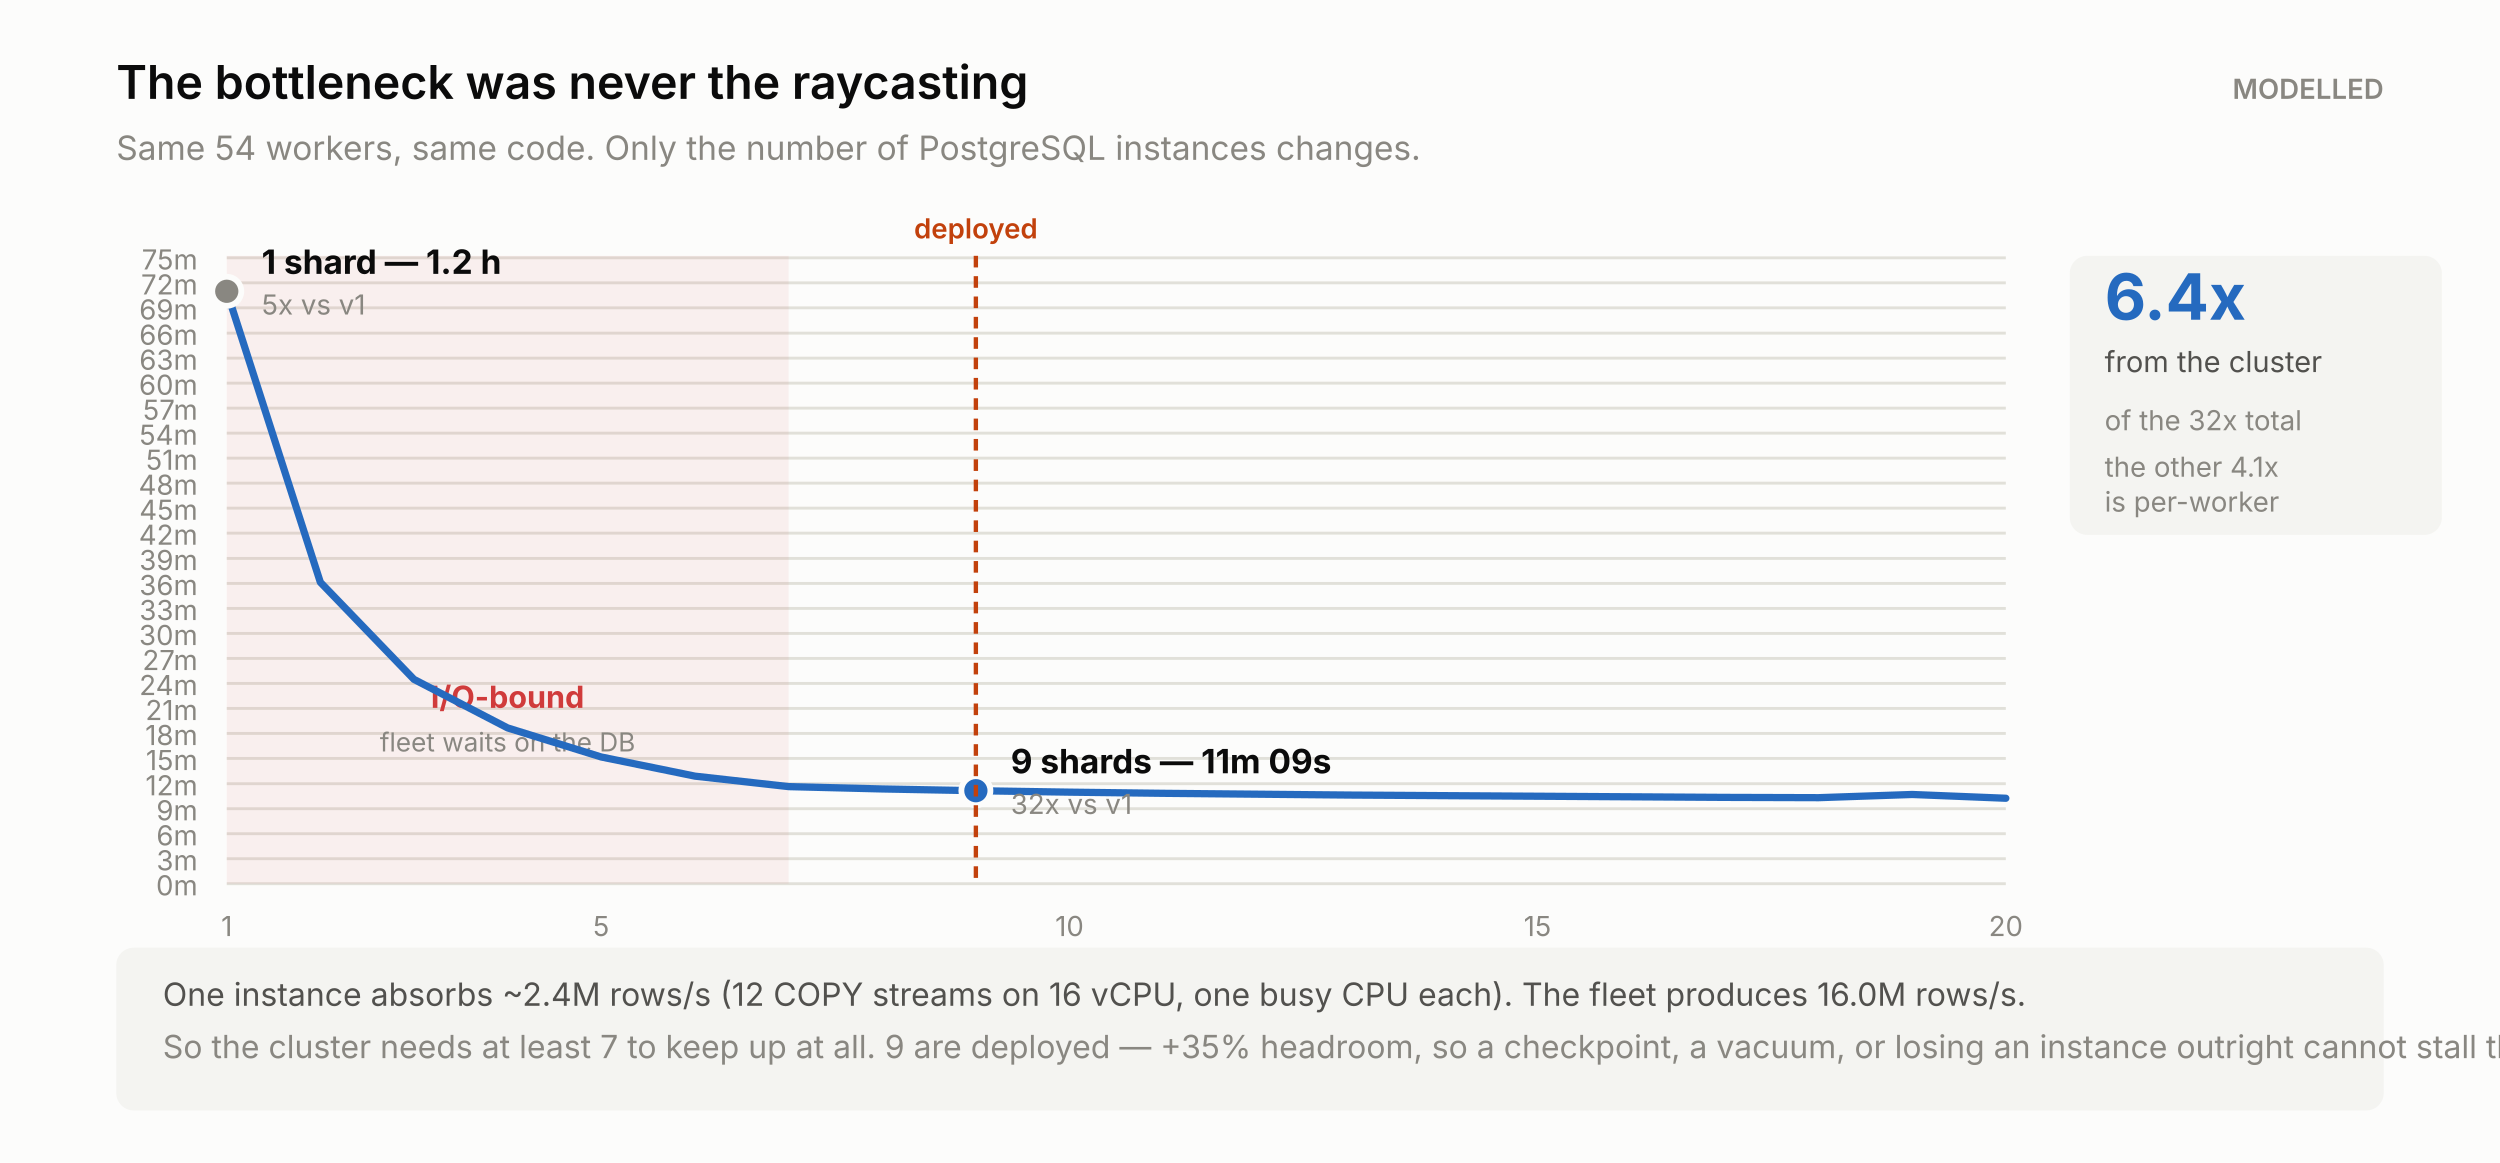
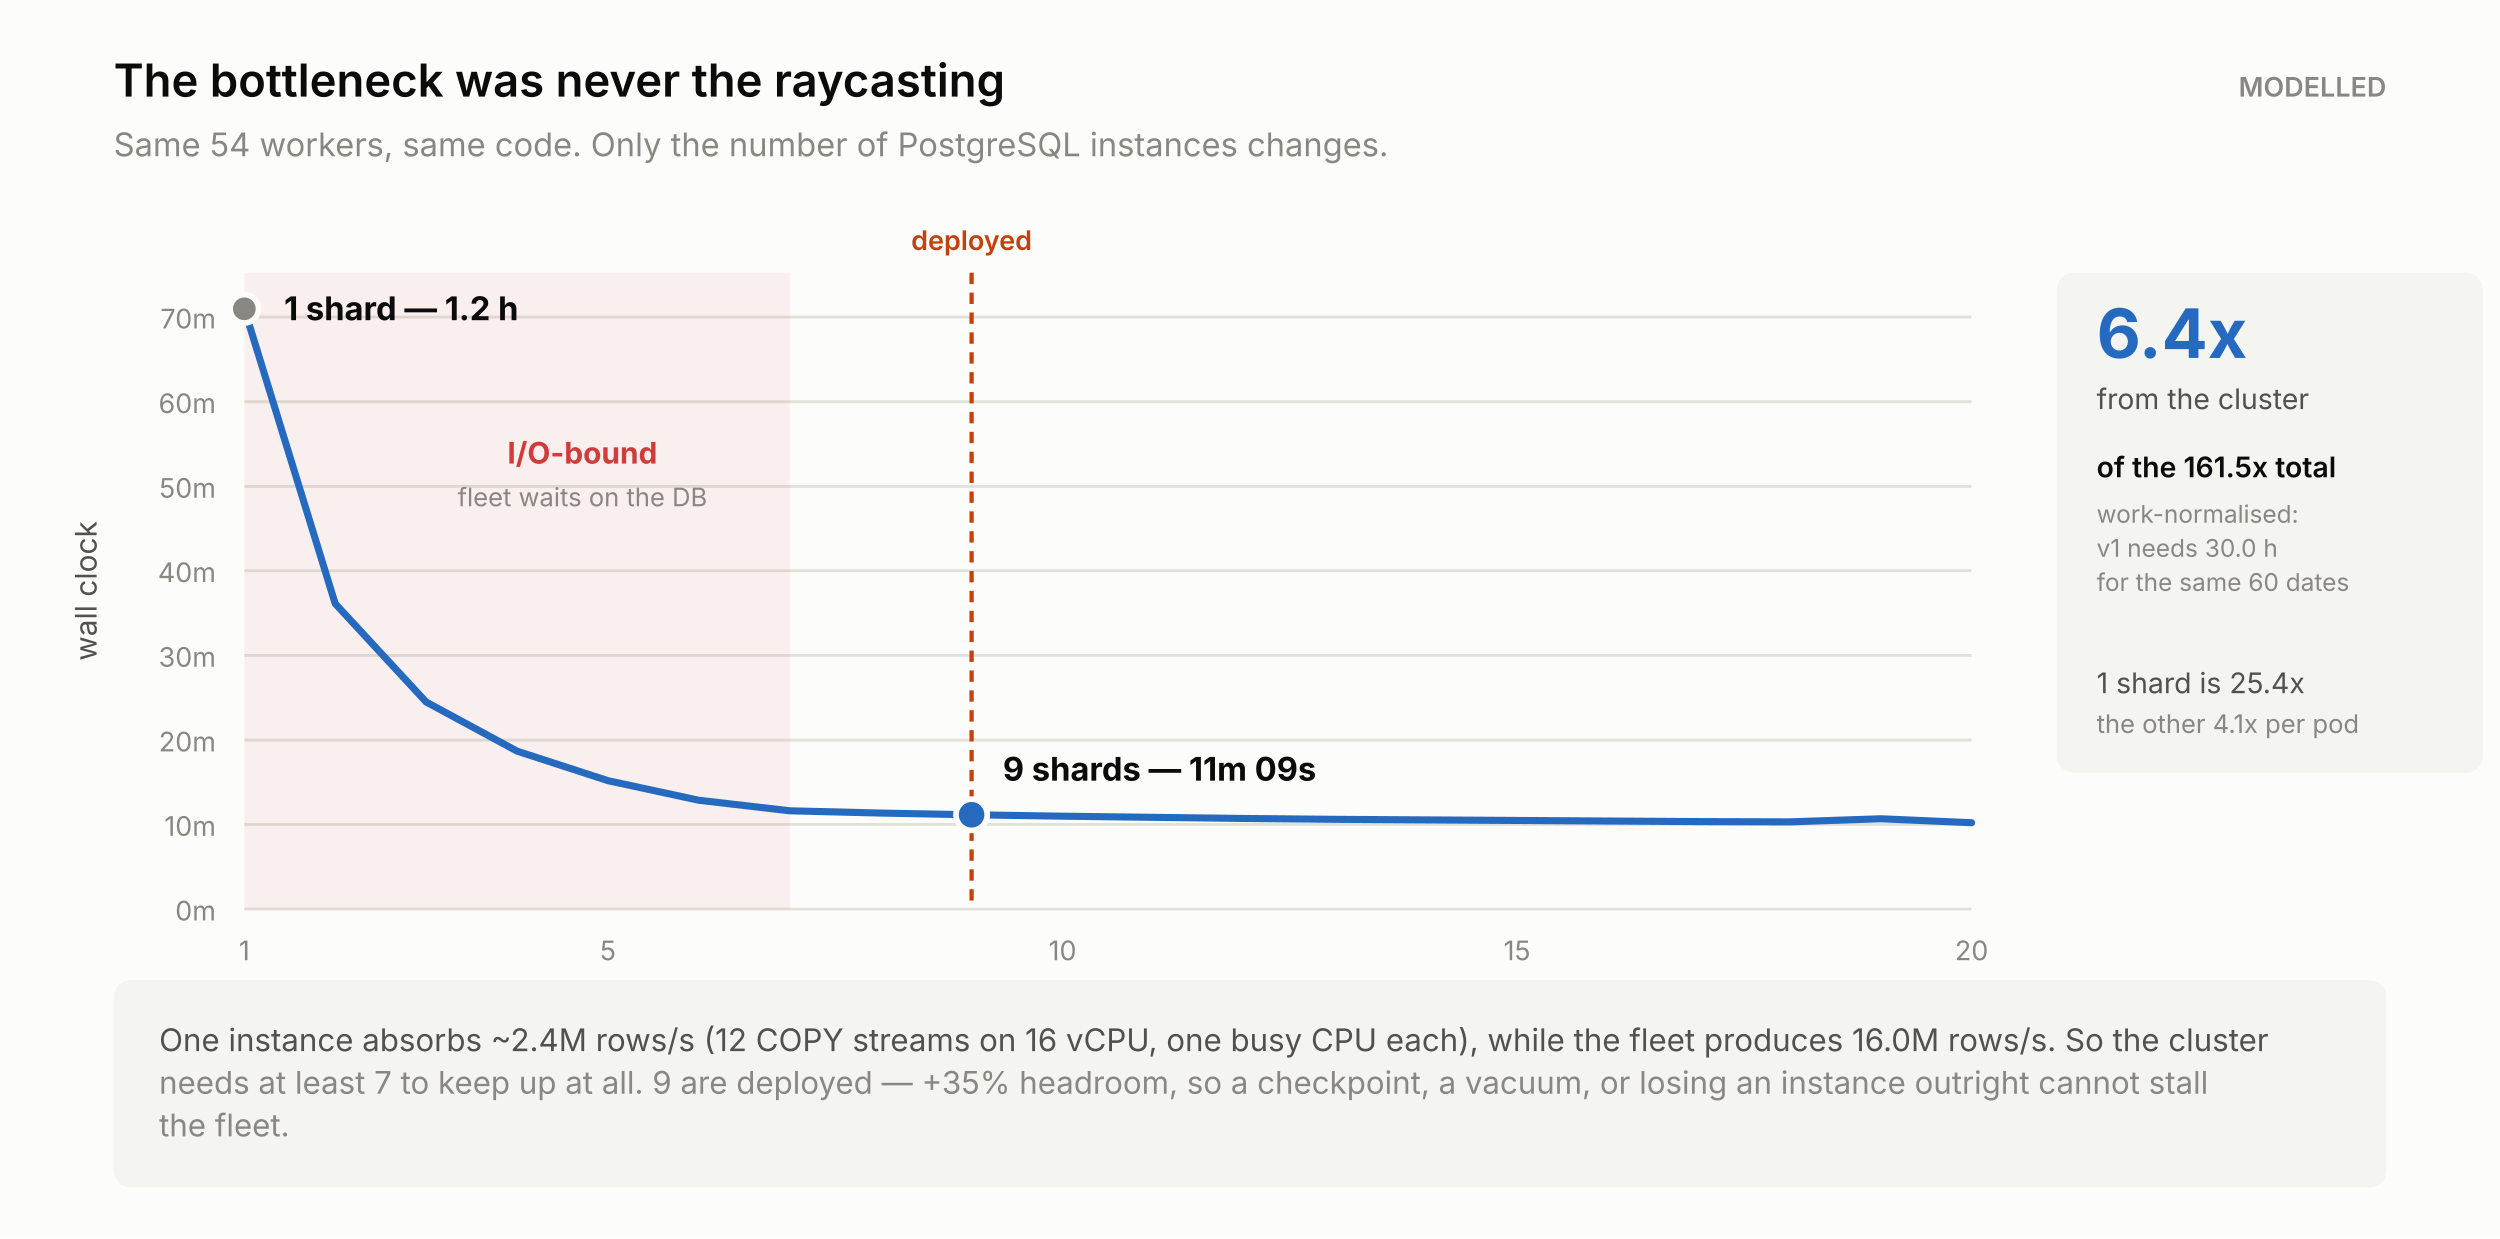
- <svg xmlns="http://www.w3.org/2000/svg" width="860" height="400" viewBox="0 0 860 400" role="img" aria-label="Wall clock against database shard count at a fixed 54 workers. One instance takes 1.2 h; ten take 11m 09s. Below eight shards the fleet is I/O-bound and waiting on the database.">
-   <rect width="860" height="400" fill="#fcfcfb" />
+ <svg xmlns="http://www.w3.org/2000/svg" width="880" height="436" viewBox="0 0 880 436" role="img" aria-label="Wall clock against database shard count at a fixed 54 workers. One instance takes 1.2 h; the deployed 9 take 11m 09s. Below 7 shards the fleet is I/O-bound and waiting on the database.">
+   <rect width="880" height="436" fill="#fcfcfb" />
  <text x="40.0" y="34.0" font-family="system-ui,-apple-system,'Segoe UI',sans-serif" font-size="16" font-weight="600" fill="#0b0b0b" text-anchor="start" style="font-variant-numeric:tabular-nums">The bottleneck was never the raycasting</text>
  <text x="40.0" y="55.0" font-family="system-ui,-apple-system,'Segoe UI',sans-serif" font-size="11.5" font-weight="400" fill="#898781" text-anchor="start" style="font-variant-numeric:tabular-nums">Same 54 workers, same code. Only the number of PostgreSQL instances changes.</text>
-   <text x="820.0" y="34.0" font-family="system-ui,-apple-system,'Segoe UI',sans-serif" font-size="9.5" font-weight="600" fill="#898781" text-anchor="end" style="font-variant-numeric:tabular-nums">MODELLED</text>
-   <line x1="78.0" y1="304.0" x2="690.0" y2="304.0" stroke="#e1e0d9" stroke-width="1" stroke-linecap="butt" />
-   <text x="68.0" y="308.0" font-family="system-ui,-apple-system,'Segoe UI',sans-serif" font-size="9.5" font-weight="400" fill="#898781" text-anchor="end" style="font-variant-numeric:tabular-nums">0m</text>
-   <line x1="78.0" y1="295.4" x2="690.0" y2="295.4" stroke="#e1e0d9" stroke-width="1" stroke-linecap="butt" />
-   <text x="68.0" y="299.4" font-family="system-ui,-apple-system,'Segoe UI',sans-serif" font-size="9.5" font-weight="400" fill="#898781" text-anchor="end" style="font-variant-numeric:tabular-nums">3m</text>
-   <line x1="78.0" y1="286.8" x2="690.0" y2="286.8" stroke="#e1e0d9" stroke-width="1" stroke-linecap="butt" />
-   <text x="68.0" y="290.8" font-family="system-ui,-apple-system,'Segoe UI',sans-serif" font-size="9.5" font-weight="400" fill="#898781" text-anchor="end" style="font-variant-numeric:tabular-nums">6m</text>
-   <line x1="78.0" y1="278.2" x2="690.0" y2="278.2" stroke="#e1e0d9" stroke-width="1" stroke-linecap="butt" />
-   <text x="68.0" y="282.2" font-family="system-ui,-apple-system,'Segoe UI',sans-serif" font-size="9.5" font-weight="400" fill="#898781" text-anchor="end" style="font-variant-numeric:tabular-nums">9m</text>
-   <line x1="78.0" y1="269.6" x2="690.0" y2="269.6" stroke="#e1e0d9" stroke-width="1" stroke-linecap="butt" />
-   <text x="68.0" y="273.6" font-family="system-ui,-apple-system,'Segoe UI',sans-serif" font-size="9.5" font-weight="400" fill="#898781" text-anchor="end" style="font-variant-numeric:tabular-nums">12m</text>
-   <line x1="78.0" y1="260.9" x2="690.0" y2="260.9" stroke="#e1e0d9" stroke-width="1" stroke-linecap="butt" />
-   <text x="68.0" y="264.9" font-family="system-ui,-apple-system,'Segoe UI',sans-serif" font-size="9.5" font-weight="400" fill="#898781" text-anchor="end" style="font-variant-numeric:tabular-nums">15m</text>
-   <line x1="78.0" y1="252.3" x2="690.0" y2="252.3" stroke="#e1e0d9" stroke-width="1" stroke-linecap="butt" />
-   <text x="68.0" y="256.3" font-family="system-ui,-apple-system,'Segoe UI',sans-serif" font-size="9.5" font-weight="400" fill="#898781" text-anchor="end" style="font-variant-numeric:tabular-nums">18m</text>
-   <line x1="78.0" y1="243.7" x2="690.0" y2="243.7" stroke="#e1e0d9" stroke-width="1" stroke-linecap="butt" />
-   <text x="68.0" y="247.7" font-family="system-ui,-apple-system,'Segoe UI',sans-serif" font-size="9.5" font-weight="400" fill="#898781" text-anchor="end" style="font-variant-numeric:tabular-nums">21m</text>
-   <line x1="78.0" y1="235.1" x2="690.0" y2="235.1" stroke="#e1e0d9" stroke-width="1" stroke-linecap="butt" />
-   <text x="68.0" y="239.1" font-family="system-ui,-apple-system,'Segoe UI',sans-serif" font-size="9.5" font-weight="400" fill="#898781" text-anchor="end" style="font-variant-numeric:tabular-nums">24m</text>
-   <line x1="78.0" y1="226.5" x2="690.0" y2="226.5" stroke="#e1e0d9" stroke-width="1" stroke-linecap="butt" />
-   <text x="68.0" y="230.5" font-family="system-ui,-apple-system,'Segoe UI',sans-serif" font-size="9.5" font-weight="400" fill="#898781" text-anchor="end" style="font-variant-numeric:tabular-nums">27m</text>
-   <line x1="78.0" y1="217.9" x2="690.0" y2="217.9" stroke="#e1e0d9" stroke-width="1" stroke-linecap="butt" />
-   <text x="68.0" y="221.9" font-family="system-ui,-apple-system,'Segoe UI',sans-serif" font-size="9.5" font-weight="400" fill="#898781" text-anchor="end" style="font-variant-numeric:tabular-nums">30m</text>
-   <line x1="78.0" y1="209.3" x2="690.0" y2="209.3" stroke="#e1e0d9" stroke-width="1" stroke-linecap="butt" />
-   <text x="68.0" y="213.3" font-family="system-ui,-apple-system,'Segoe UI',sans-serif" font-size="9.5" font-weight="400" fill="#898781" text-anchor="end" style="font-variant-numeric:tabular-nums">33m</text>
-   <line x1="78.0" y1="200.7" x2="690.0" y2="200.7" stroke="#e1e0d9" stroke-width="1" stroke-linecap="butt" />
-   <text x="68.0" y="204.7" font-family="system-ui,-apple-system,'Segoe UI',sans-serif" font-size="9.5" font-weight="400" fill="#898781" text-anchor="end" style="font-variant-numeric:tabular-nums">36m</text>
-   <line x1="78.0" y1="192.1" x2="690.0" y2="192.1" stroke="#e1e0d9" stroke-width="1" stroke-linecap="butt" />
-   <text x="68.0" y="196.1" font-family="system-ui,-apple-system,'Segoe UI',sans-serif" font-size="9.5" font-weight="400" fill="#898781" text-anchor="end" style="font-variant-numeric:tabular-nums">39m</text>
-   <line x1="78.0" y1="183.4" x2="690.0" y2="183.4" stroke="#e1e0d9" stroke-width="1" stroke-linecap="butt" />
-   <text x="68.0" y="187.4" font-family="system-ui,-apple-system,'Segoe UI',sans-serif" font-size="9.5" font-weight="400" fill="#898781" text-anchor="end" style="font-variant-numeric:tabular-nums">42m</text>
-   <line x1="78.0" y1="174.8" x2="690.0" y2="174.8" stroke="#e1e0d9" stroke-width="1" stroke-linecap="butt" />
-   <text x="68.0" y="178.8" font-family="system-ui,-apple-system,'Segoe UI',sans-serif" font-size="9.5" font-weight="400" fill="#898781" text-anchor="end" style="font-variant-numeric:tabular-nums">45m</text>
-   <line x1="78.0" y1="166.2" x2="690.0" y2="166.2" stroke="#e1e0d9" stroke-width="1" stroke-linecap="butt" />
-   <text x="68.0" y="170.2" font-family="system-ui,-apple-system,'Segoe UI',sans-serif" font-size="9.5" font-weight="400" fill="#898781" text-anchor="end" style="font-variant-numeric:tabular-nums">48m</text>
-   <line x1="78.0" y1="157.6" x2="690.0" y2="157.6" stroke="#e1e0d9" stroke-width="1" stroke-linecap="butt" />
-   <text x="68.0" y="161.6" font-family="system-ui,-apple-system,'Segoe UI',sans-serif" font-size="9.5" font-weight="400" fill="#898781" text-anchor="end" style="font-variant-numeric:tabular-nums">51m</text>
-   <line x1="78.0" y1="149.0" x2="690.0" y2="149.0" stroke="#e1e0d9" stroke-width="1" stroke-linecap="butt" />
-   <text x="68.0" y="153.0" font-family="system-ui,-apple-system,'Segoe UI',sans-serif" font-size="9.5" font-weight="400" fill="#898781" text-anchor="end" style="font-variant-numeric:tabular-nums">54m</text>
-   <line x1="78.0" y1="140.4" x2="690.0" y2="140.4" stroke="#e1e0d9" stroke-width="1" stroke-linecap="butt" />
-   <text x="68.0" y="144.4" font-family="system-ui,-apple-system,'Segoe UI',sans-serif" font-size="9.5" font-weight="400" fill="#898781" text-anchor="end" style="font-variant-numeric:tabular-nums">57m</text>
-   <line x1="78.0" y1="131.8" x2="690.0" y2="131.8" stroke="#e1e0d9" stroke-width="1" stroke-linecap="butt" />
-   <text x="68.0" y="135.8" font-family="system-ui,-apple-system,'Segoe UI',sans-serif" font-size="9.5" font-weight="400" fill="#898781" text-anchor="end" style="font-variant-numeric:tabular-nums">60m</text>
-   <line x1="78.0" y1="123.2" x2="690.0" y2="123.2" stroke="#e1e0d9" stroke-width="1" stroke-linecap="butt" />
-   <text x="68.0" y="127.2" font-family="system-ui,-apple-system,'Segoe UI',sans-serif" font-size="9.5" font-weight="400" fill="#898781" text-anchor="end" style="font-variant-numeric:tabular-nums">63m</text>
-   <line x1="78.0" y1="114.6" x2="690.0" y2="114.6" stroke="#e1e0d9" stroke-width="1" stroke-linecap="butt" />
-   <text x="68.0" y="118.6" font-family="system-ui,-apple-system,'Segoe UI',sans-serif" font-size="9.5" font-weight="400" fill="#898781" text-anchor="end" style="font-variant-numeric:tabular-nums">66m</text>
-   <line x1="78.0" y1="105.9" x2="690.0" y2="105.9" stroke="#e1e0d9" stroke-width="1" stroke-linecap="butt" />
-   <text x="68.0" y="109.9" font-family="system-ui,-apple-system,'Segoe UI',sans-serif" font-size="9.5" font-weight="400" fill="#898781" text-anchor="end" style="font-variant-numeric:tabular-nums">69m</text>
-   <line x1="78.0" y1="97.3" x2="690.0" y2="97.3" stroke="#e1e0d9" stroke-width="1" stroke-linecap="butt" />
-   <text x="68.0" y="101.3" font-family="system-ui,-apple-system,'Segoe UI',sans-serif" font-size="9.5" font-weight="400" fill="#898781" text-anchor="end" style="font-variant-numeric:tabular-nums">72m</text>
-   <line x1="78.0" y1="88.7" x2="690.0" y2="88.7" stroke="#e1e0d9" stroke-width="1" stroke-linecap="butt" />
-   <text x="68.0" y="92.7" font-family="system-ui,-apple-system,'Segoe UI',sans-serif" font-size="9.5" font-weight="400" fill="#898781" text-anchor="end" style="font-variant-numeric:tabular-nums">75m</text>
-   <text x="78.0" y="322.0" font-family="system-ui,-apple-system,'Segoe UI',sans-serif" font-size="9.5" font-weight="400" fill="#898781" text-anchor="middle" style="font-variant-numeric:tabular-nums">1</text>
-   <text x="206.8" y="322.0" font-family="system-ui,-apple-system,'Segoe UI',sans-serif" font-size="9.5" font-weight="400" fill="#898781" text-anchor="middle" style="font-variant-numeric:tabular-nums">5</text>
-   <text x="367.9" y="322.0" font-family="system-ui,-apple-system,'Segoe UI',sans-serif" font-size="9.5" font-weight="400" fill="#898781" text-anchor="middle" style="font-variant-numeric:tabular-nums">10</text>
-   <text x="528.9" y="322.0" font-family="system-ui,-apple-system,'Segoe UI',sans-serif" font-size="9.5" font-weight="400" fill="#898781" text-anchor="middle" style="font-variant-numeric:tabular-nums">15</text>
-   <text x="690.0" y="322.0" font-family="system-ui,-apple-system,'Segoe UI',sans-serif" font-size="9.5" font-weight="400" fill="#898781" text-anchor="middle" style="font-variant-numeric:tabular-nums">20</text>
-   <text x="384.0" y="342.0" font-family="system-ui,-apple-system,'Segoe UI',sans-serif" font-size="10.5" font-weight="400" fill="#52514e" text-anchor="middle" style="font-variant-numeric:tabular-nums">database shards</text>
-   <rect x="78.0" y="88.0" width="193.3" height="216.0" rx="0" fill="#d03b3b" opacity="0.07" />
-   <text x="174.6" y="243.5" font-family="system-ui,-apple-system,'Segoe UI',sans-serif" font-size="10.5" font-weight="700" fill="#d03b3b" text-anchor="middle" style="font-variant-numeric:tabular-nums">I/O-bound</text>
-   <text x="174.6" y="258.5" font-family="system-ui,-apple-system,'Segoe UI',sans-serif" font-size="9" font-weight="400" fill="#898781" text-anchor="middle" style="font-variant-numeric:tabular-nums">fleet waits on the DB</text>
-   <path d="M 78.0 100.2 L 110.2 200.3 L 142.4 233.7 L 174.6 250.4 L 206.8 260.4 L 239.1 267.0 L 271.3 270.6 L 303.5 271.4 L 335.7 272.0 L 367.9 272.5 L 400.1 272.9 L 432.3 273.2 L 464.5 273.5 L 496.7 273.7 L 528.9 273.9 L 561.2 274.1 L 593.4 274.3 L 625.6 274.4 L 657.8 273.3 L 690.0 274.6" fill="none" stroke="#256abf" stroke-width="2.5" stroke-linejoin="round" stroke-linecap="round" />
-   <circle cx="78.0" cy="100.2" r="5" fill="#898781" stroke="#fcfcfb" stroke-width="2" />
-   <text x="90.0" y="94.2" font-family="system-ui,-apple-system,'Segoe UI',sans-serif" font-size="11.5" font-weight="700" fill="#0b0b0b" text-anchor="start" style="font-variant-numeric:tabular-nums">1 shard — 1.2 h</text>
-   <text x="90.0" y="108.2" font-family="system-ui,-apple-system,'Segoe UI',sans-serif" font-size="9.5" font-weight="400" fill="#898781" text-anchor="start" style="font-variant-numeric:tabular-nums">5x vs v1</text>
-   <circle cx="335.7" cy="272.0" r="5" fill="#256abf" stroke="#fcfcfb" stroke-width="2" />
-   <text x="347.7" y="266.0" font-family="system-ui,-apple-system,'Segoe UI',sans-serif" font-size="11.5" font-weight="700" fill="#0b0b0b" text-anchor="start" style="font-variant-numeric:tabular-nums">9 shards — 11m 09s</text>
-   <text x="347.7" y="280.0" font-family="system-ui,-apple-system,'Segoe UI',sans-serif" font-size="9.5" font-weight="400" fill="#898781" text-anchor="start" style="font-variant-numeric:tabular-nums">32x vs v1</text>
-   <line x1="335.7" y1="88.0" x2="335.7" y2="304.0" stroke="#c2410c" stroke-width="1.5" stroke-linecap="butt" stroke-dasharray="4 3" />
-   <text x="335.7" y="82.0" font-family="system-ui,-apple-system,'Segoe UI',sans-serif" font-size="9.5" font-weight="600" fill="#c2410c" text-anchor="middle" style="font-variant-numeric:tabular-nums">deployed</text>
-   <rect x="712.0" y="88.0" width="128.0" height="96.0" rx="6" fill="#f4f4f1" />
-   <text x="724.0" y="110.0" font-family="system-ui,-apple-system,'Segoe UI',sans-serif" font-size="22" font-weight="700" fill="#256abf" text-anchor="start" style="font-variant-numeric:tabular-nums">6.4x</text>
-   <text x="724.0" y="128.0" font-family="system-ui,-apple-system,'Segoe UI',sans-serif" font-size="10" font-weight="400" fill="#52514e" text-anchor="start" style="font-variant-numeric:tabular-nums">from the cluster</text>
-   <text x="724.0" y="148.0" font-family="system-ui,-apple-system,'Segoe UI',sans-serif" font-size="9.5" font-weight="400" fill="#898781" text-anchor="start" style="font-variant-numeric:tabular-nums">of the 32x total</text>
-   <text x="724.0" y="164.0" font-family="system-ui,-apple-system,'Segoe UI',sans-serif" font-size="9.5" font-weight="400" fill="#898781" text-anchor="start" style="font-variant-numeric:tabular-nums">the other 4.1x</text>
-   <text x="724.0" y="176.0" font-family="system-ui,-apple-system,'Segoe UI',sans-serif" font-size="9.5" font-weight="400" fill="#898781" text-anchor="start" style="font-variant-numeric:tabular-nums">is per-worker</text>
-   <rect x="40.0" y="326.0" width="780.0" height="56.0" rx="6" fill="#f4f4f1" />
-   <text x="56.0" y="346.0" font-family="system-ui,-apple-system,'Segoe UI',sans-serif" font-size="11" font-weight="400" fill="#52514e" text-anchor="start" style="font-variant-numeric:tabular-nums">One instance absorbs ~2.4M rows/s (12 COPY streams on 16 vCPU, one busy CPU each). The fleet produces 16.0M rows/s.</text>
-   <text x="56.0" y="364.0" font-family="system-ui,-apple-system,'Segoe UI',sans-serif" font-size="11" font-weight="400" fill="#898781" text-anchor="start" style="font-variant-numeric:tabular-nums">So the cluster needs at least 7 to keep up at all. 9 are deployed — +35% headroom, so a checkpoint, a vacuum, or losing an instance outright cannot stall the fleet.</text>
+   <text x="840.0" y="34.0" font-family="system-ui,-apple-system,'Segoe UI',sans-serif" font-size="9.5" font-weight="600" fill="#898781" text-anchor="end" style="font-variant-numeric:tabular-nums">MODELLED</text>
+   <line x1="86.0" y1="320.0" x2="694.0" y2="320.0" stroke="#e1e0d9" stroke-width="1" stroke-linecap="butt" />
+   <text x="76.0" y="324.0" font-family="system-ui,-apple-system,'Segoe UI',sans-serif" font-size="9.5" font-weight="400" fill="#898781" text-anchor="end" style="font-variant-numeric:tabular-nums">0m</text>
+   <line x1="86.0" y1="290.2" x2="694.0" y2="290.2" stroke="#e1e0d9" stroke-width="1" stroke-linecap="butt" />
+   <text x="76.0" y="294.2" font-family="system-ui,-apple-system,'Segoe UI',sans-serif" font-size="9.5" font-weight="400" fill="#898781" text-anchor="end" style="font-variant-numeric:tabular-nums">10m</text>
+   <line x1="86.0" y1="260.5" x2="694.0" y2="260.5" stroke="#e1e0d9" stroke-width="1" stroke-linecap="butt" />
+   <text x="76.0" y="264.5" font-family="system-ui,-apple-system,'Segoe UI',sans-serif" font-size="9.5" font-weight="400" fill="#898781" text-anchor="end" style="font-variant-numeric:tabular-nums">20m</text>
+   <line x1="86.0" y1="230.7" x2="694.0" y2="230.7" stroke="#e1e0d9" stroke-width="1" stroke-linecap="butt" />
+   <text x="76.0" y="234.7" font-family="system-ui,-apple-system,'Segoe UI',sans-serif" font-size="9.5" font-weight="400" fill="#898781" text-anchor="end" style="font-variant-numeric:tabular-nums">30m</text>
+   <line x1="86.0" y1="200.9" x2="694.0" y2="200.9" stroke="#e1e0d9" stroke-width="1" stroke-linecap="butt" />
+   <text x="76.0" y="204.9" font-family="system-ui,-apple-system,'Segoe UI',sans-serif" font-size="9.5" font-weight="400" fill="#898781" text-anchor="end" style="font-variant-numeric:tabular-nums">40m</text>
+   <line x1="86.0" y1="171.2" x2="694.0" y2="171.2" stroke="#e1e0d9" stroke-width="1" stroke-linecap="butt" />
+   <text x="76.0" y="175.2" font-family="system-ui,-apple-system,'Segoe UI',sans-serif" font-size="9.5" font-weight="400" fill="#898781" text-anchor="end" style="font-variant-numeric:tabular-nums">50m</text>
+   <line x1="86.0" y1="141.4" x2="694.0" y2="141.4" stroke="#e1e0d9" stroke-width="1" stroke-linecap="butt" />
+   <text x="76.0" y="145.4" font-family="system-ui,-apple-system,'Segoe UI',sans-serif" font-size="9.5" font-weight="400" fill="#898781" text-anchor="end" style="font-variant-numeric:tabular-nums">60m</text>
+   <line x1="86.0" y1="111.6" x2="694.0" y2="111.6" stroke="#e1e0d9" stroke-width="1" stroke-linecap="butt" />
+   <text x="76.0" y="115.6" font-family="system-ui,-apple-system,'Segoe UI',sans-serif" font-size="9.5" font-weight="400" fill="#898781" text-anchor="end" style="font-variant-numeric:tabular-nums">70m</text>
+   <text x="0" y="0" transform="translate(34.0,208.0) rotate(-90)" font-family="system-ui,-apple-system,'Segoe UI',sans-serif" font-size="10.5" font-weight="400" fill="#52514e" text-anchor="middle">wall clock</text>
+   <text x="86.0" y="338.0" font-family="system-ui,-apple-system,'Segoe UI',sans-serif" font-size="9.5" font-weight="400" fill="#898781" text-anchor="middle" style="font-variant-numeric:tabular-nums">1</text>
+   <text x="214.0" y="338.0" font-family="system-ui,-apple-system,'Segoe UI',sans-serif" font-size="9.5" font-weight="400" fill="#898781" text-anchor="middle" style="font-variant-numeric:tabular-nums">5</text>
+   <text x="374.0" y="338.0" font-family="system-ui,-apple-system,'Segoe UI',sans-serif" font-size="9.5" font-weight="400" fill="#898781" text-anchor="middle" style="font-variant-numeric:tabular-nums">10</text>
+   <text x="534.0" y="338.0" font-family="system-ui,-apple-system,'Segoe UI',sans-serif" font-size="9.5" font-weight="400" fill="#898781" text-anchor="middle" style="font-variant-numeric:tabular-nums">15</text>
+   <text x="694.0" y="338.0" font-family="system-ui,-apple-system,'Segoe UI',sans-serif" font-size="9.5" font-weight="400" fill="#898781" text-anchor="middle" style="font-variant-numeric:tabular-nums">20</text>
+   <text x="390.0" y="358.0" font-family="system-ui,-apple-system,'Segoe UI',sans-serif" font-size="10.5" font-weight="400" fill="#52514e" text-anchor="middle" style="font-variant-numeric:tabular-nums">database shards</text>
+   <rect x="86.0" y="96.0" width="192.0" height="224.0" rx="0" fill="#d03b3b" opacity="0.07" />
+   <text x="205.0" y="163.2" font-family="system-ui,-apple-system,'Segoe UI',sans-serif" font-size="10.5" font-weight="700" fill="#d03b3b" text-anchor="middle" style="font-variant-numeric:tabular-nums">I/O-bound</text>
+   <text x="205.0" y="178.2" font-family="system-ui,-apple-system,'Segoe UI',sans-serif" font-size="9" font-weight="400" fill="#898781" text-anchor="middle" style="font-variant-numeric:tabular-nums">fleet waits on the DB</text>
+   <path d="M 86.0 108.7 L 118.0 212.5 L 150.0 247.1 L 182.0 264.4 L 214.0 274.8 L 246.0 281.7 L 278.0 285.4 L 310.0 286.2 L 342.0 286.8 L 374.0 287.3 L 406.0 287.7 L 438.0 288.1 L 470.0 288.4 L 502.0 288.6 L 534.0 288.8 L 566.0 289.0 L 598.0 289.2 L 630.0 289.3 L 662.0 288.2 L 694.0 289.6" fill="none" stroke="#256abf" stroke-width="2.5" stroke-linejoin="round" stroke-linecap="round" />
+   <line x1="342.0" y1="96.0" x2="342.0" y2="320.0" stroke="#c2410c" stroke-width="1.5" stroke-linecap="butt" stroke-dasharray="4 3" />
+   <text x="342.0" y="88.0" font-family="system-ui,-apple-system,'Segoe UI',sans-serif" font-size="9.5" font-weight="600" fill="#c2410c" text-anchor="middle" style="font-variant-numeric:tabular-nums">deployed</text>
+   <circle cx="86.0" cy="108.7" r="5" fill="#898781" stroke="#fcfcfb" stroke-width="2" />
+   <text x="100.0" y="112.7" font-family="system-ui,-apple-system,'Segoe UI',sans-serif" font-size="11.5" font-weight="700" fill="#0b0b0b" text-anchor="start" style="font-variant-numeric:tabular-nums">1 shard — 1.2 h</text>
+   <circle cx="342.0" cy="286.8" r="5.5" fill="#256abf" stroke="#fcfcfb" stroke-width="2" />
+   <text x="353.0" y="274.8" font-family="system-ui,-apple-system,'Segoe UI',sans-serif" font-size="11.5" font-weight="700" fill="#0b0b0b" text-anchor="start" style="font-variant-numeric:tabular-nums">9 shards — 11m 09s</text>
+   <rect x="724.0" y="96.0" width="150.0" height="176.0" rx="6" fill="#f4f4f1" />
+   <text x="738.0" y="126.0" font-family="system-ui,-apple-system,'Segoe UI',sans-serif" font-size="24" font-weight="700" fill="#256abf" text-anchor="start" style="font-variant-numeric:tabular-nums">6.4x</text>
+   <text x="738.0" y="144.0" font-family="system-ui,-apple-system,'Segoe UI',sans-serif" font-size="10" font-weight="400" fill="#52514e" text-anchor="start" style="font-variant-numeric:tabular-nums">from the cluster</text>
+   <text x="738.0" y="168.0" font-family="system-ui,-apple-system,'Segoe UI',sans-serif" font-size="10" font-weight="600" fill="#0b0b0b" text-anchor="start" style="font-variant-numeric:tabular-nums">of the 161.5x total</text>
+   <text x="738.0" y="184.0" font-family="system-ui,-apple-system,'Segoe UI',sans-serif" font-size="8.6" font-weight="400" fill="#898781" text-anchor="start" style="font-variant-numeric:tabular-nums">work-normalised:</text>
+   <text x="738.0" y="196.0" font-family="system-ui,-apple-system,'Segoe UI',sans-serif" font-size="8.6" font-weight="400" fill="#898781" text-anchor="start" style="font-variant-numeric:tabular-nums">v1 needs 30.0 h</text>
+   <text x="738.0" y="208.0" font-family="system-ui,-apple-system,'Segoe UI',sans-serif" font-size="8.6" font-weight="400" fill="#898781" text-anchor="start" style="font-variant-numeric:tabular-nums">for the same 60 dates</text>
+   <text x="738.0" y="244.0" font-family="system-ui,-apple-system,'Segoe UI',sans-serif" font-size="10" font-weight="400" fill="#52514e" text-anchor="start" style="font-variant-numeric:tabular-nums">1 shard is 25.4x</text>
+   <text x="738.0" y="258.0" font-family="system-ui,-apple-system,'Segoe UI',sans-serif" font-size="9" font-weight="400" fill="#898781" text-anchor="start" style="font-variant-numeric:tabular-nums">the other 4.1x per pod</text>
+   <rect x="40.0" y="345.0" width="800.0" height="73.0" rx="6" fill="#f4f4f1" />
+   <text x="56.0" y="370.0" font-family="system-ui,-apple-system,'Segoe UI',sans-serif" font-size="11" font-weight="400" fill="#52514e" text-anchor="start" style="font-variant-numeric:tabular-nums">One instance absorbs ~2.4M rows/s (12 COPY streams on 16 vCPU, one busy CPU each), while the fleet produces 16.0M rows/s. So the cluster</text>
+   <text x="56.0" y="385.0" font-family="system-ui,-apple-system,'Segoe UI',sans-serif" font-size="11" font-weight="400" fill="#898781" text-anchor="start" style="font-variant-numeric:tabular-nums">needs at least 7 to keep up at all. 9 are deployed — +35% headroom, so a checkpoint, a vacuum, or losing an instance outright cannot stall</text>
+   <text x="56.0" y="400.0" font-family="system-ui,-apple-system,'Segoe UI',sans-serif" font-size="11" font-weight="400" fill="#898781" text-anchor="start" style="font-variant-numeric:tabular-nums">the fleet.</text>
</svg>
